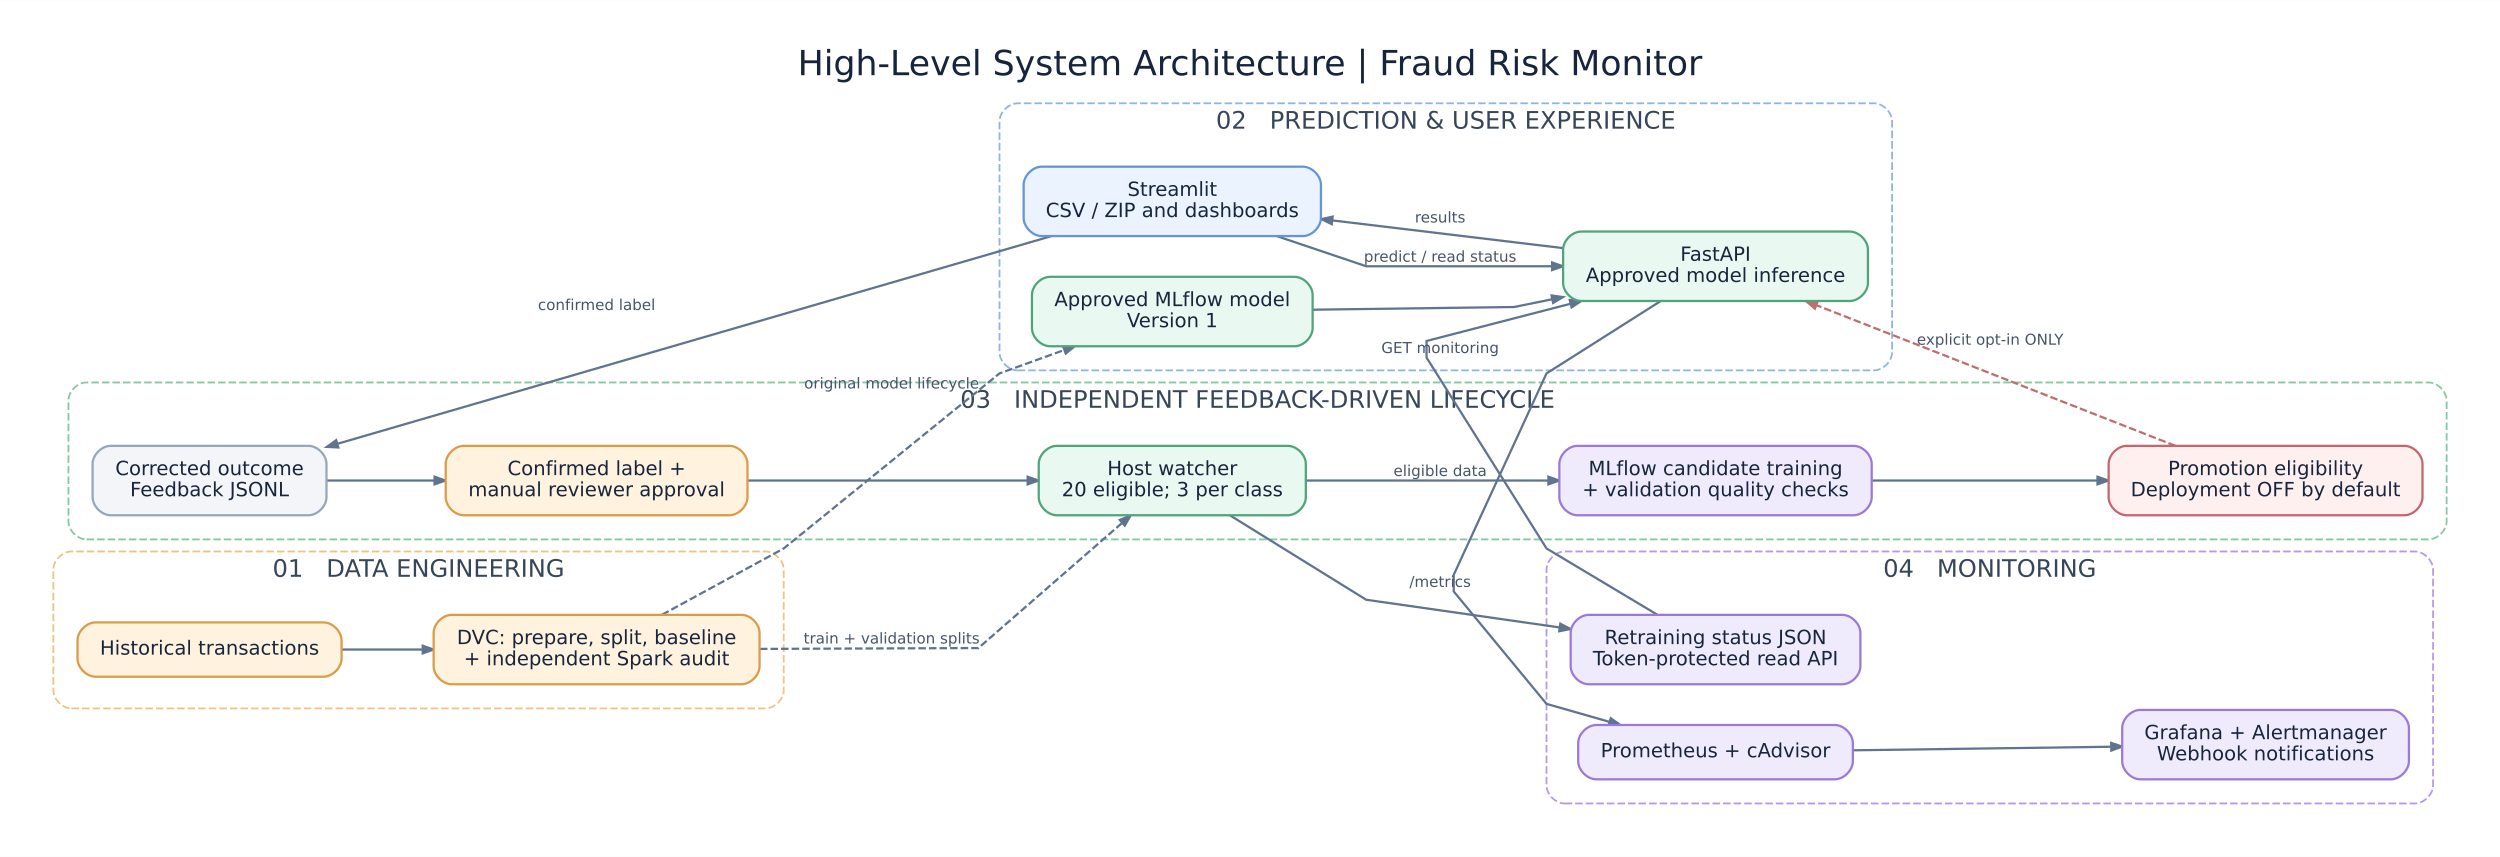
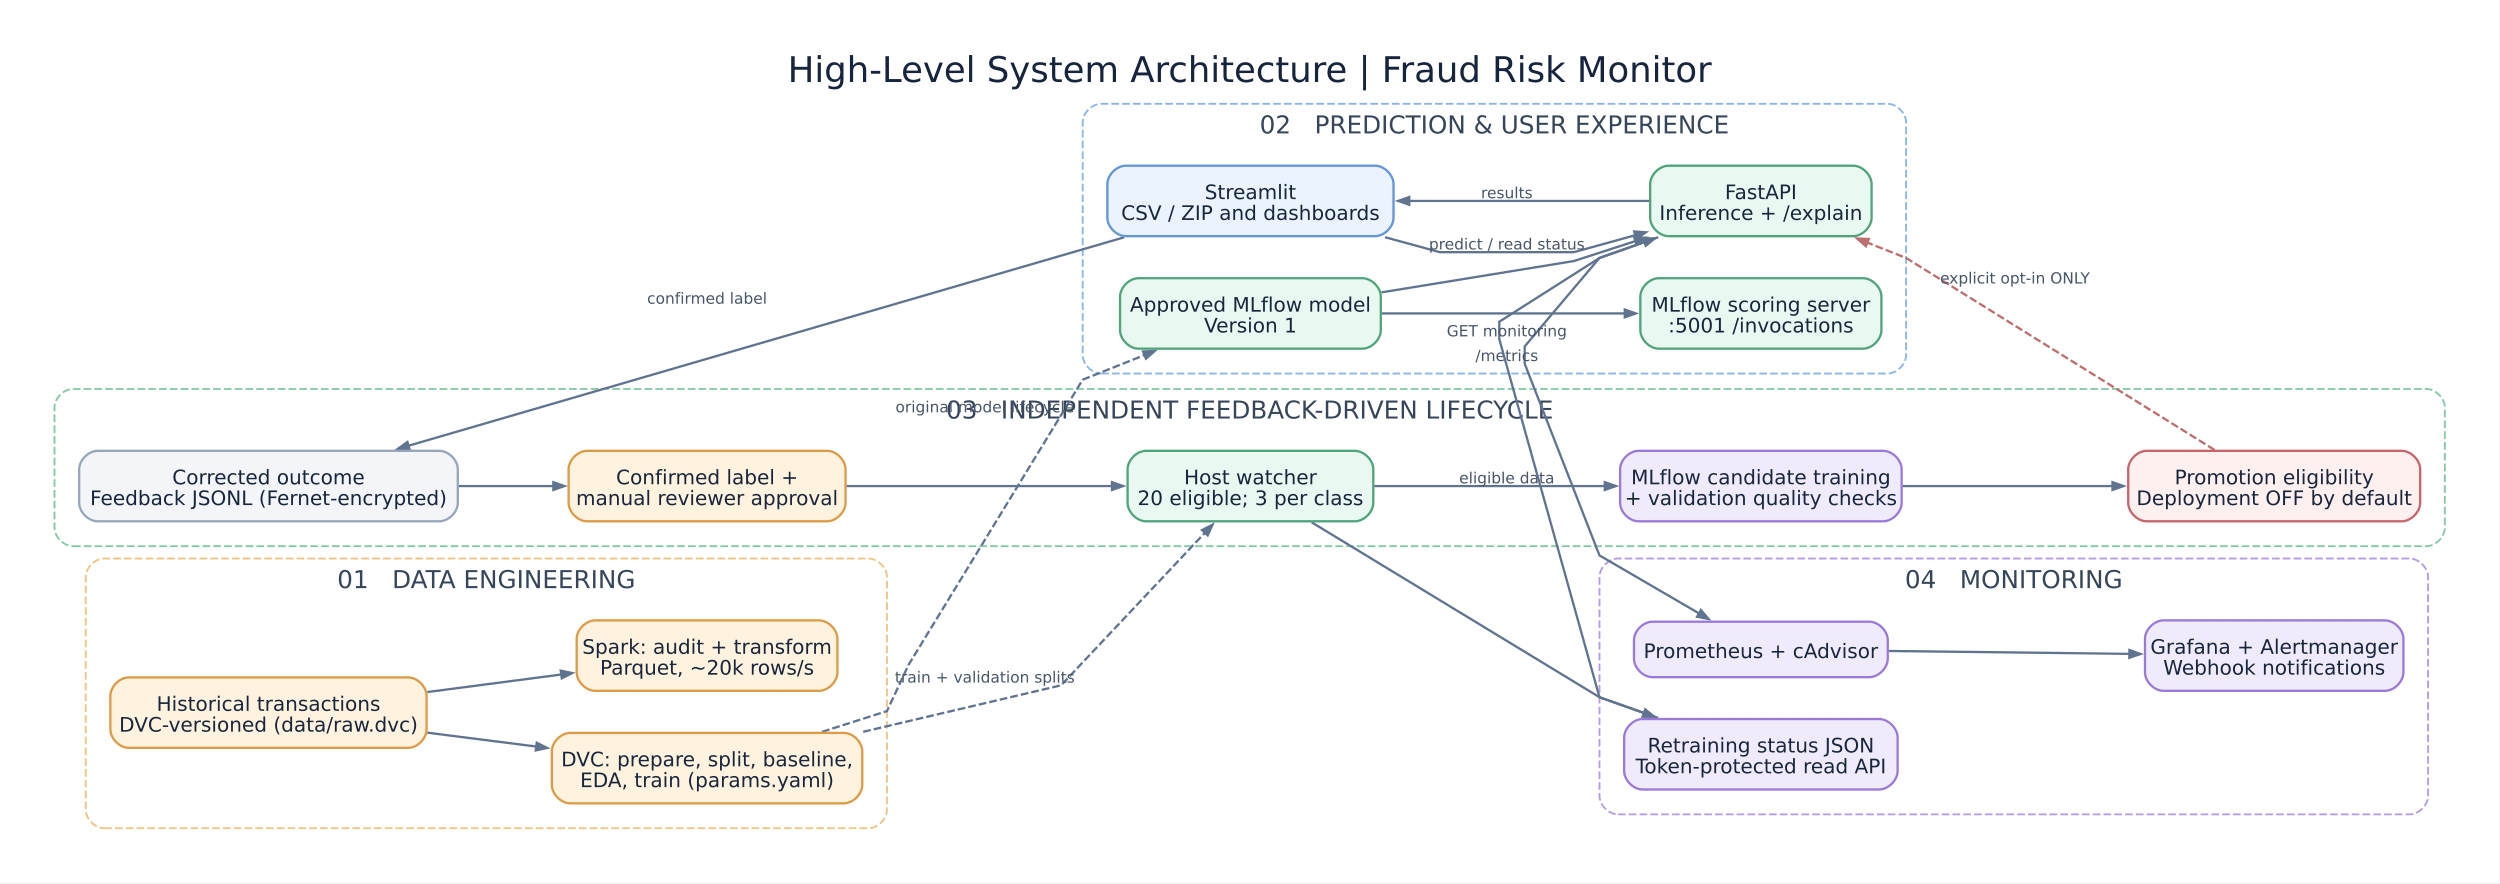
- <svg xmlns="http://www.w3.org/2000/svg" width="1657pt" height="568pt" viewBox="0.00 0.00 1656.72 567.72">
-   <g id="graph0" class="graph" transform="scale(1 1) rotate(0) translate(27.36 540.36)">
-     <polygon fill="white" stroke="transparent" points="-27.36,27.36 -27.36,-540.36 1629.36,-540.36 1629.36,27.36 -27.36,27.36" />
-     <text text-anchor="middle" x="801" y="-490.6" font-family="DejaVu Sans" font-size="23.00" fill="#17243d">High-Level System Architecture | Fraud Risk Monitor</text>
+ <svg xmlns="http://www.w3.org/2000/svg" width="1622pt" height="573pt" viewBox="0.00 0.00 1622.00 573.00">
+   <g id="graph0" class="graph" transform="scale(1 1) rotate(0) translate(27.36 545.36)">
+     <polygon fill="white" stroke="none" points="-27.36,27.36 -27.36,-545.36 1594.21,-545.36 1594.21,27.36 -27.36,27.36" />
+     <text xml:space="preserve" text-anchor="middle" x="783.43" y="-492.15" font-family="DejaVu Sans" font-size="23.00" fill="#17243d">High-Level System Architecture | Fraud Risk Monitor</text>
    <g id="clust1" class="cluster">
-       <path fill="white" stroke="#eec383" stroke-width="1.2" stroke-dasharray="5,2" d="M20,-71C20,-71 480,-71 480,-71 486,-71 492,-77 492,-83 492,-83 492,-163 492,-163 492,-169 486,-175 480,-175 480,-175 20,-175 20,-175 14,-175 8,-169 8,-163 8,-163 8,-83 8,-83 8,-77 14,-71 20,-71" />
-       <text text-anchor="middle" x="250" y="-158.2" font-family="DejaVu Sans" font-size="16.00" fill="#364559">01   DATA ENGINEERING</text>
+       <path fill="white" stroke="#eec383" stroke-width="1.2" stroke-dasharray="5,2" d="M40.25,-8C40.25,-8 536.09,-8 536.09,-8 542.09,-8 548.09,-14 548.09,-20 548.09,-20 548.09,-171 548.09,-171 548.09,-177 542.09,-183 536.09,-183 536.09,-183 40.25,-183 40.25,-183 34.25,-183 28.25,-177 28.25,-171 28.25,-171 28.25,-20 28.25,-20 28.25,-14 34.25,-8 40.25,-8" />
+       <text xml:space="preserve" text-anchor="middle" x="288.17" y="-163.8" font-family="DejaVu Sans" font-size="16.00" fill="#364559">01   DATA ENGINEERING</text>
    </g>
    <g id="clust2" class="cluster">
-       <path fill="white" stroke="#8cb6e7" stroke-width="1.2" stroke-dasharray="5,2" d="M647,-295C647,-295 1214.5,-295 1214.5,-295 1220.5,-295 1226.5,-301 1226.5,-307 1226.5,-307 1226.5,-460 1226.5,-460 1226.5,-466 1220.5,-472 1214.5,-472 1214.5,-472 647,-472 647,-472 641,-472 635,-466 635,-460 635,-460 635,-307 635,-307 635,-301 641,-295 647,-295" />
-       <text text-anchor="middle" x="930.75" y="-455.2" font-family="DejaVu Sans" font-size="16.00" fill="#364559">02   PREDICTION &amp; USER EXPERIENCE</text>
+       <path fill="white" stroke="#8cb6e7" stroke-width="1.2" stroke-dasharray="5,2" d="M687.09,-303C687.09,-303 1197.31,-303 1197.31,-303 1203.31,-303 1209.31,-309 1209.31,-315 1209.31,-315 1209.31,-466 1209.31,-466 1209.31,-472 1203.31,-478 1197.31,-478 1197.31,-478 687.09,-478 687.09,-478 681.09,-478 675.09,-472 675.09,-466 675.09,-466 675.09,-315 675.09,-315 675.09,-309 681.09,-303 687.09,-303" />
+       <text xml:space="preserve" text-anchor="middle" x="942.2" y="-458.8" font-family="DejaVu Sans" font-size="16.00" fill="#364559">02   PREDICTION &amp; USER EXPERIENCE</text>
    </g>
    <g id="clust3" class="cluster">
-       <path fill="white" stroke="#84c9a3" stroke-width="1.2" stroke-dasharray="5,2" d="M30,-183C30,-183 1582,-183 1582,-183 1588,-183 1594,-189 1594,-195 1594,-195 1594,-275 1594,-275 1594,-281 1588,-287 1582,-287 1582,-287 30,-287 30,-287 24,-287 18,-281 18,-275 18,-275 18,-195 18,-195 18,-189 24,-183 30,-183" />
-       <text text-anchor="middle" x="806" y="-270.2" font-family="DejaVu Sans" font-size="16.00" fill="#364559">03   INDEPENDENT FEEDBACK-DRIVEN LIFECYCLE</text>
+       <path fill="white" stroke="#84c9a3" stroke-width="1.2" stroke-dasharray="5,2" d="M20,-191C20,-191 1546.85,-191 1546.85,-191 1552.85,-191 1558.85,-197 1558.85,-203 1558.85,-203 1558.85,-281 1558.85,-281 1558.85,-287 1552.85,-293 1546.85,-293 1546.85,-293 20,-293 20,-293 14,-293 8,-287 8,-281 8,-281 8,-203 8,-203 8,-197 14,-191 20,-191" />
+       <text xml:space="preserve" text-anchor="middle" x="783.43" y="-273.8" font-family="DejaVu Sans" font-size="16.00" fill="#364559">03   INDEPENDENT FEEDBACK-DRIVEN LIFECYCLE</text>
    </g>
    <g id="clust4" class="cluster">
-       <path fill="white" stroke="#b69be4" stroke-width="1.2" stroke-dasharray="5,2" d="M1009.5,-8C1009.5,-8 1573,-8 1573,-8 1579,-8 1585,-14 1585,-20 1585,-20 1585,-163 1585,-163 1585,-169 1579,-175 1573,-175 1573,-175 1009.5,-175 1009.5,-175 1003.5,-175 997.5,-169 997.5,-163 997.5,-163 997.5,-20 997.5,-20 997.5,-14 1003.5,-8 1009.5,-8" />
-       <text text-anchor="middle" x="1291.25" y="-158.2" font-family="DejaVu Sans" font-size="16.00" fill="#364559">04   MONITORING</text>
+       <path fill="white" stroke="#b69be4" stroke-width="1.2" stroke-dasharray="5,2" d="M1022.39,-17C1022.39,-17 1535.98,-17 1535.98,-17 1541.98,-17 1547.98,-23 1547.98,-29 1547.98,-29 1547.98,-171 1547.98,-171 1547.98,-177 1541.98,-183 1535.98,-183 1535.98,-183 1022.39,-183 1022.39,-183 1016.39,-183 1010.39,-177 1010.39,-171 1010.39,-171 1010.39,-29 1010.39,-29 1010.39,-23 1016.39,-17 1022.39,-17" />
+       <text xml:space="preserve" text-anchor="middle" x="1279.18" y="-163.8" font-family="DejaVu Sans" font-size="16.00" fill="#364559">04   MONITORING</text>
    </g>
    <g id="edge1" class="edge">
-       <path fill="none" stroke="#60738f" stroke-width="1.5" d="M199.02,-110C216.17,-110 234.42,-110 252.33,-110" />
-       <polygon fill="#60738f" stroke="#60738f" stroke-width="1.5" points="252.79,-112.52 259.99,-110 252.79,-107.48 252.79,-112.52" />
+       <path fill="none" stroke="#60738f" stroke-width="1.5" d="M249.84,-70C272.87,-67.07 297.4,-63.94 320.73,-60.97" />
+       <polygon fill="#60738f" stroke="#60738f" stroke-width="1.5" points="320.87,-63.49 327.69,-60.08 320.23,-58.49 320.87,-63.49" />
    </g>
    <g id="edge2" class="edge">
-       <path fill="none" stroke="#60738f" stroke-width="1.5" stroke-dasharray="5,2" d="M411.33,-133.06C446.91,-152.44 492,-177 492,-177 492,-177 635,-293 635,-293 635,-293 654.81,-300.16 677.87,-308.49" />
-       <polygon fill="#60738f" stroke="#60738f" stroke-width="1.5" points="677.15,-310.91 684.78,-310.98 678.87,-306.17 677.15,-310.91" />
-       <text text-anchor="middle" x="563.5" y="-283" font-family="DejaVu Sans" font-size="10.00" fill="#475569">original model lifecycle</text>
+       <path fill="none" stroke="#60738f" stroke-width="1.5" d="M249.84,-96.36C278.24,-100.08 308.95,-104.1 336.84,-107.75" />
+       <polygon fill="#60738f" stroke="#60738f" stroke-width="1.5" points="336.46,-110.24 343.93,-108.68 337.12,-105.25 336.46,-110.24" />
+     </g>
+     <g id="edge4" class="edge">
+       <path fill="none" stroke="#60738f" stroke-width="1.5" stroke-dasharray="5,2" d="M505.99,-70.54C528.81,-77.83 548.09,-84 548.09,-84 548.09,-84 562.09,-114 562.09,-114 562.09,-114 675.09,-299 675.09,-299 675.09,-299 693.56,-306.36 715.21,-315" />
+       <polygon fill="#60738f" stroke="#60738f" stroke-width="1.5" points="714.23,-317.32 721.85,-317.65 716.1,-312.64 714.23,-317.32" />
+       <text xml:space="preserve" text-anchor="middle" x="611.59" y="-277.83" font-family="DejaVu Sans" font-size="10.00" fill="#475569">original model lifecycle</text>
+     </g>
+     <g id="edge5" class="edge">
+       <path fill="none" stroke="#60738f" stroke-width="1.5" stroke-dasharray="5,2" d="M532.7,-70.58C594.15,-85.02 661.09,-100.75 661.09,-100.75 661.09,-100.75 718.4,-161.54 754.4,-199.74" />
+       <polygon fill="#60738f" stroke="#60738f" stroke-width="1.5" points="752.53,-201.43 759.3,-204.94 756.2,-197.97 752.53,-201.43" />
+       <text xml:space="preserve" text-anchor="middle" x="611.59" y="-102.5" font-family="DejaVu Sans" font-size="10.00" fill="#475569">train + validation splits</text>
+     </g>
+     <g id="edge7" class="edge">
+       <path fill="none" stroke="#60738f" stroke-width="1.5" d="M871.19,-391.46C891.2,-386 906.76,-381.75 906.76,-381.75 906.76,-381.75 993.76,-381.75 993.76,-381.75 993.76,-381.75 1011.71,-386.71 1033.75,-392.8" />
+       <polygon fill="#60738f" stroke="#60738f" stroke-width="1.5" points="1032.91,-395.18 1040.52,-394.67 1034.25,-390.32 1032.91,-395.18" />
+       <text xml:space="preserve" text-anchor="middle" x="950.26" y="-383.5" font-family="DejaVu Sans" font-size="10.00" fill="#475569">predict / read status</text>
+     </g>
+     <g id="edge9" class="edge">
+       <path fill="none" stroke="#60738f" stroke-width="1.5" d="M701.98,-391.42C582.88,-356.73 361.15,-292.14 237.33,-256.07" />
+       <polygon fill="#60738f" stroke="#60738f" stroke-width="1.5" points="238.39,-253.75 230.77,-254.16 236.98,-258.59 238.39,-253.75" />
+       <text xml:space="preserve" text-anchor="middle" x="431.38" y="-348.28" font-family="DejaVu Sans" font-size="10.00" fill="#475569">confirmed label</text>
+     </g>
+     <g id="edge8" class="edge">
+       <path fill="none" stroke="#60738f" stroke-width="1.5" d="M1042.55,-415C997,-415 937.28,-415 886.8,-415" />
+       <polygon fill="#60738f" stroke="#60738f" stroke-width="1.5" points="886.96,-412.48 879.76,-415 886.96,-417.52 886.96,-412.48" />
+       <text xml:space="preserve" text-anchor="middle" x="950.26" y="-416.75" font-family="DejaVu Sans" font-size="10.00" fill="#475569">results</text>
+     </g>
+     <g id="edge17" class="edge">
+       <path fill="none" stroke="#60738f" stroke-width="1.5" d="M1048.48,-391.46C1027.83,-384.17 1010.39,-378 1010.39,-378 1010.39,-378 961.86,-320.62 961.86,-320.62 961.86,-320.62 961.86,-309.38 961.86,-309.38 961.86,-309.38 1010.39,-185 1010.39,-185 1010.39,-185 1045.42,-164.59 1074.96,-147.38" />
+       <polygon fill="#60738f" stroke="#60738f" stroke-width="1.5" points="1076.2,-149.58 1081.15,-143.78 1073.66,-145.22 1076.2,-149.58" />
+       <text xml:space="preserve" text-anchor="middle" x="950.26" y="-311.12" font-family="DejaVu Sans" font-size="10.00" fill="#475569">/metrics</text>
+     </g>
+     <g id="edge6" class="edge">
+       <path fill="none" stroke="#60738f" stroke-width="1.5" d="M868.96,-355.68C926.99,-365.13 993.76,-376 993.76,-376 993.76,-376 1011.71,-381.82 1033.75,-388.96" />
+       <polygon fill="#60738f" stroke="#60738f" stroke-width="1.5" points="1032.92,-391.34 1040.55,-391.16 1034.47,-386.55 1032.92,-391.34" />
    </g>
    <g id="edge3" class="edge">
-       <path fill="none" stroke="#60738f" stroke-width="1.5" stroke-dasharray="5,2" d="M476.24,-110.43C544.82,-110.7 621,-111 621,-111 621,-111 678.11,-160.72 715.89,-193.61" />
-       <polygon fill="#60738f" stroke="#60738f" stroke-width="1.5" points="714.69,-195.9 721.77,-198.73 718,-192.1 714.69,-195.9" />
-       <text text-anchor="middle" x="563.5" y="-114" font-family="DejaVu Sans" font-size="10.00" fill="#475569">train + validation splits</text>
+       <path fill="none" stroke="#60738f" stroke-width="1.5" d="M868.84,-342C917.24,-342 978.02,-342 1026.96,-342" />
+       <polygon fill="#60738f" stroke="#60738f" stroke-width="1.5" points="1026.79,-344.52 1033.99,-342 1026.79,-339.48 1026.79,-344.52" />
    </g>
-     <g id="edge5" class="edge">
-       <path fill="none" stroke="#60738f" stroke-width="1.5" d="M818.73,-383.99C849.04,-373.77 878,-364 878,-364 878,-364 940.98,-364 1001.09,-364" />
-       <polygon fill="#60738f" stroke="#60738f" stroke-width="1.5" points="1001.21,-366.52 1008.4,-364 1001.2,-361.48 1001.21,-366.52" />
-       <text text-anchor="middle" x="927" y="-367" font-family="DejaVu Sans" font-size="10.00" fill="#475569">predict / read status</text>
+     <g id="edge10" class="edge">
+       <path fill="none" stroke="#60738f" stroke-width="1.5" d="M270.12,-230C290.72,-230 311.87,-230 331.77,-230" />
+       <polygon fill="#60738f" stroke="#60738f" stroke-width="1.5" points="331.66,-232.52 338.86,-230 331.66,-227.48 331.66,-232.52" />
    </g>
-     <g id="edge7" class="edge">
-       <path fill="none" stroke="#60738f" stroke-width="1.5" d="M669.27,-383.95C548.62,-348.86 319.87,-282.32 196.46,-246.42" />
-       <polygon fill="#60738f" stroke="#60738f" stroke-width="1.5" points="196.83,-243.91 189.22,-244.32 195.43,-248.75 196.83,-243.91" />
-       <text text-anchor="middle" x="368" y="-335" font-family="DejaVu Sans" font-size="10.00" fill="#475569">confirmed label</text>
+     <g id="edge11" class="edge">
+       <path fill="none" stroke="#60738f" stroke-width="1.5" d="M521.74,-230C574.65,-230 641.44,-230 694.23,-230" />
+       <polygon fill="#60738f" stroke="#60738f" stroke-width="1.5" points="694.12,-232.52 701.32,-230 694.12,-227.48 694.12,-232.52" />
    </g>
-     <g id="edge6" class="edge">
-       <path fill="none" stroke="#60738f" stroke-width="1.5" d="M1008.3,-376.04C960.73,-381.75 903.87,-388.58 855.68,-394.37" />
-       <polygon fill="#60738f" stroke="#60738f" stroke-width="1.5" points="855.17,-391.89 848.33,-395.25 855.77,-396.89 855.17,-391.89" />
-       <text text-anchor="middle" x="927" y="-393" font-family="DejaVu Sans" font-size="10.00" fill="#475569">results</text>
+     <g id="edge12" class="edge">
+       <path fill="none" stroke="#60738f" stroke-width="1.5" d="M864.19,-230C909.23,-230 966.04,-230 1014.12,-230" />
+       <polygon fill="#60738f" stroke="#60738f" stroke-width="1.5" points="1013.83,-232.52 1021.03,-230 1013.83,-227.48 1013.83,-232.52" />
+       <text xml:space="preserve" text-anchor="middle" x="950.26" y="-231.75" font-family="DejaVu Sans" font-size="10.00" fill="#475569">eligible data</text>
    </g>
    <g id="edge15" class="edge">
-       <path fill="none" stroke="#60738f" stroke-width="1.5" d="M1073.14,-340.95C1040.43,-320.22 997.5,-293 997.5,-293 997.5,-293 936,-159.5 936,-159.5 936,-159.5 936,-148.5 936,-148.5 936,-148.5 997.5,-74 997.5,-74 997.5,-74 1016.71,-68.51 1039.22,-62.08" />
-       <polygon fill="#60738f" stroke="#60738f" stroke-width="1.5" points="1040.07,-64.46 1046.3,-60.06 1038.68,-59.61 1040.07,-64.46" />
-       <text text-anchor="middle" x="927" y="-151.5" font-family="DejaVu Sans" font-size="10.00" fill="#475569">/metrics</text>
-     </g>
-     <g id="edge4" class="edge">
-       <path fill="none" stroke="#60738f" stroke-width="1.5" d="M842.54,-335.22C904.9,-336.05 976,-337 976,-337 976,-337 986.35,-339.11 1001.26,-342.15" />
-       <polygon fill="#60738f" stroke="#60738f" stroke-width="1.5" points="1000.85,-344.64 1008.41,-343.6 1001.86,-339.7 1000.85,-344.64" />
-     </g>
-     <g id="edge8" class="edge">
-       <path fill="none" stroke="#60738f" stroke-width="1.5" d="M189.2,-222C211.62,-222 236.53,-222 260.45,-222" />
-       <polygon fill="#60738f" stroke="#60738f" stroke-width="1.5" points="260.63,-224.52 267.83,-222 260.63,-219.48 260.63,-224.52" />
-     </g>
-     <g id="edge9" class="edge">
-       <path fill="none" stroke="#60738f" stroke-width="1.5" d="M468.21,-222C525.38,-222 596.87,-222 653.34,-222" />
-       <polygon fill="#60738f" stroke="#60738f" stroke-width="1.5" points="653.65,-224.52 660.85,-222 653.65,-219.48 653.65,-224.52" />
-     </g>
-     <g id="edge10" class="edge">
-       <path fill="none" stroke="#60738f" stroke-width="1.5" d="M838.08,-222C886.51,-222 947.16,-222 998.74,-222" />
-       <polygon fill="#60738f" stroke="#60738f" stroke-width="1.5" points="998.75,-224.52 1005.95,-222 998.75,-219.48 998.75,-224.52" />
-       <text text-anchor="middle" x="927" y="-225" font-family="DejaVu Sans" font-size="10.00" fill="#475569">eligible data</text>
+       <path fill="none" stroke="#60738f" stroke-width="1.5" d="M823.68,-206.45C888.15,-167.28 1010.39,-93 1010.39,-93 1010.39,-93 1022.92,-88.53 1039.27,-82.7" />
+       <polygon fill="#60738f" stroke="#60738f" stroke-width="1.5" points="1040.05,-85.09 1045.98,-80.3 1038.35,-80.35 1040.05,-85.09" />
    </g>
    <g id="edge13" class="edge">
-       <path fill="none" stroke="#60738f" stroke-width="1.5" d="M787.72,-198.94C825.35,-175.62 878,-143 878,-143 878,-143 944.41,-133.49 1005.94,-124.68" />
-       <polygon fill="#60738f" stroke="#60738f" stroke-width="1.5" points="1006.65,-127.13 1013.42,-123.61 1005.93,-122.14 1006.65,-127.13" />
-     </g>
-     <g id="edge11" class="edge">
-       <path fill="none" stroke="#60738f" stroke-width="1.5" d="M1213.41,-222C1260,-222 1315.14,-222 1362.59,-222" />
-       <polygon fill="#60738f" stroke="#60738f" stroke-width="1.5" points="1362.63,-224.52 1369.83,-222 1362.63,-219.48 1362.63,-224.52" />
-     </g>
-     <g id="edge12" class="edge">
-       <path fill="none" stroke="#bd6e6e" stroke-width="1.5" stroke-dasharray="5,2" d="M1414.28,-245C1349.14,-270.52 1244.31,-311.59 1176.41,-338.18" />
-       <polygon fill="#bd6e6e" stroke="#bd6e6e" stroke-width="1.5" points="1175.33,-335.9 1169.55,-340.87 1177.17,-340.59 1175.33,-335.9" />
-       <text text-anchor="middle" x="1291.5" y="-312" font-family="DejaVu Sans" font-size="10.00" fill="#475569">explicit opt-in ONLY</text>
+       <path fill="none" stroke="#60738f" stroke-width="1.5" d="M1206.99,-230C1249.25,-230 1299.73,-230 1343.47,-230" />
+       <polygon fill="#60738f" stroke="#60738f" stroke-width="1.5" points="1343.22,-232.52 1350.42,-230 1343.22,-227.48 1343.22,-232.52" />
    </g>
    <g id="edge14" class="edge">
-       <path fill="none" stroke="#60738f" stroke-width="1.5" d="M1070.96,-133.06C1038.56,-152.44 997.5,-177 997.5,-177 997.5,-177 918,-303.5 918,-303.5 918,-303.5 918,-314.5 918,-314.5 918,-314.5 965.66,-326.82 1013.43,-339.17" />
-       <polygon fill="#60738f" stroke="#60738f" stroke-width="1.5" points="1012.88,-341.63 1020.48,-340.99 1014.14,-336.75 1012.88,-341.63" />
-       <text text-anchor="middle" x="927" y="-306.5" font-family="DejaVu Sans" font-size="10.00" fill="#475569">GET monitoring</text>
+       <path fill="none" stroke="#bd6e6e" stroke-width="1.5" stroke-dasharray="5,2" d="M1409.45,-253.45C1342.39,-295.18 1209.31,-378 1209.31,-378 1209.31,-378 1198.45,-382.31 1184.15,-387.98" />
+       <polygon fill="#bd6e6e" stroke="#bd6e6e" stroke-width="1.5" points="1183.26,-385.63 1177.5,-390.62 1185.12,-390.31 1183.26,-385.63" />
+       <text xml:space="preserve" text-anchor="middle" x="1279.93" y="-361.41" font-family="DejaVu Sans" font-size="10.00" fill="#475569">explicit opt-in ONLY</text>
    </g>
    <g id="edge16" class="edge">
-       <path fill="none" stroke="#60738f" stroke-width="1.5" d="M1200.57,-43.24C1252.44,-43.96 1317.78,-44.86 1371.47,-45.6" />
-       <polygon fill="#60738f" stroke="#60738f" stroke-width="1.5" points="1371.73,-48.12 1378.96,-45.7 1371.8,-43.08 1371.73,-48.12" />
+       <path fill="none" stroke="#60738f" stroke-width="1.5" d="M1048.48,-79.54C1027.83,-86.83 1010.39,-93 1010.39,-93 1010.39,-93 945.36,-325.38 945.36,-325.38 945.36,-325.38 945.36,-336.62 945.36,-336.62 945.36,-336.62 1010.39,-378 1010.39,-378 1010.39,-378 1023.27,-382.55 1040,-388.47" />
+       <polygon fill="#60738f" stroke="#60738f" stroke-width="1.5" points="1038.72,-390.68 1046.34,-390.71 1040.39,-385.93 1038.72,-390.68" />
+       <text xml:space="preserve" text-anchor="middle" x="950.26" y="-327.12" font-family="DejaVu Sans" font-size="10.00" fill="#475569">GET monitoring</text>
+     </g>
+     <g id="edge18" class="edge">
+       <path fill="none" stroke="#60738f" stroke-width="1.5" d="M1197.93,-123.01C1245.32,-122.44 1305.15,-121.72 1354.3,-121.12" />
+       <polygon fill="#60738f" stroke="#60738f" stroke-width="1.5" points="1354.22,-123.64 1361.39,-121.04 1354.16,-118.6 1354.22,-123.64" />
    </g>
    <g id="node1" class="node">
-       <path fill="#fff2de" stroke="#dc9b46" stroke-width="1.5" d="M187,-128C187,-128 36,-128 36,-128 30,-128 24,-122 24,-116 24,-116 24,-104 24,-104 24,-98 30,-92 36,-92 36,-92 187,-92 187,-92 193,-92 199,-98 199,-104 199,-104 199,-116 199,-116 199,-122 193,-128 187,-128" />
-       <text text-anchor="middle" x="111.5" y="-106.6" font-family="DejaVu Sans" font-size="13.00" fill="#18263d">Historical transactions</text>
+       <path fill="#fff2de" stroke="#dc9b46" stroke-width="1.5" d="M237.42,-105.86C237.42,-105.86 56.25,-105.86 56.25,-105.86 50.25,-105.86 44.25,-99.86 44.25,-93.86 44.25,-93.86 44.25,-72.14 44.25,-72.14 44.25,-66.14 50.25,-60.14 56.25,-60.14 56.25,-60.14 237.42,-60.14 237.42,-60.14 243.42,-60.14 249.42,-66.14 249.42,-72.14 249.42,-72.14 249.42,-93.86 249.42,-93.86 249.42,-99.86 243.42,-105.86 237.42,-105.86" />
+       <text xml:space="preserve" text-anchor="middle" x="146.84" y="-84.15" font-family="DejaVu Sans" font-size="13.00" fill="#18263d">Historical transactions</text>
+       <text xml:space="preserve" text-anchor="middle" x="146.84" y="-70.65" font-family="DejaVu Sans" font-size="13.00" fill="#18263d">DVC-versioned (data/raw.dvc)</text>
    </g>
    <g id="node2" class="node">
-       <path fill="#fff2de" stroke="#dc9b46" stroke-width="1.5" d="M464,-133C464,-133 272,-133 272,-133 266,-133 260,-127 260,-121 260,-121 260,-99 260,-99 260,-93 266,-87 272,-87 272,-87 464,-87 464,-87 470,-87 476,-93 476,-99 476,-99 476,-121 476,-121 476,-127 470,-133 464,-133" />
-       <text text-anchor="middle" x="368" y="-113.6" font-family="DejaVu Sans" font-size="13.00" fill="#18263d">DVC: prepare, split, baseline</text>
-       <text text-anchor="middle" x="368" y="-99.6" font-family="DejaVu Sans" font-size="13.00" fill="#18263d">+ independent Spark audit</text>
+       <path fill="#fff2de" stroke="#dc9b46" stroke-width="1.5" d="M520.09,-69.86C520.09,-69.86 342.67,-69.86 342.67,-69.86 336.67,-69.86 330.67,-63.86 330.67,-57.86 330.67,-57.86 330.67,-36.14 330.67,-36.14 330.67,-30.14 336.67,-24.14 342.67,-24.14 342.67,-24.14 520.09,-24.14 520.09,-24.14 526.09,-24.14 532.09,-30.14 532.09,-36.14 532.09,-36.14 532.09,-57.86 532.09,-57.86 532.09,-63.86 526.09,-69.86 520.09,-69.86" />
+       <text xml:space="preserve" text-anchor="middle" x="431.38" y="-48.15" font-family="DejaVu Sans" font-size="13.00" fill="#18263d">DVC: prepare, split, baseline,</text>
+       <text xml:space="preserve" text-anchor="middle" x="431.38" y="-34.65" font-family="DejaVu Sans" font-size="13.00" fill="#18263d">EDA, train (params.yaml)</text>
    </g>
    <g id="node3" class="node">
-       <path fill="#eaf3ff" stroke="#6495d6" stroke-width="1.5" d="M836,-430C836,-430 663,-430 663,-430 657,-430 651,-424 651,-418 651,-418 651,-396 651,-396 651,-390 657,-384 663,-384 663,-384 836,-384 836,-384 842,-384 848,-390 848,-396 848,-396 848,-418 848,-418 848,-424 842,-430 836,-430" />
-       <text text-anchor="middle" x="749.5" y="-410.6" font-family="DejaVu Sans" font-size="13.00" fill="#18263d">Streamlit</text>
-       <text text-anchor="middle" x="749.5" y="-396.6" font-family="DejaVu Sans" font-size="13.00" fill="#18263d">CSV / ZIP and dashboards</text>
+       <path fill="#fff2de" stroke="#dc9b46" stroke-width="1.5" d="M503.97,-142.86C503.97,-142.86 358.8,-142.86 358.8,-142.86 352.8,-142.86 346.8,-136.86 346.8,-130.86 346.8,-130.86 346.8,-109.14 346.8,-109.14 346.8,-103.14 352.8,-97.14 358.8,-97.14 358.8,-97.14 503.97,-97.14 503.97,-97.14 509.97,-97.14 515.97,-103.14 515.97,-109.14 515.97,-109.14 515.97,-130.86 515.97,-130.86 515.97,-136.86 509.97,-142.86 503.97,-142.86" />
+       <text xml:space="preserve" text-anchor="middle" x="431.38" y="-121.15" font-family="DejaVu Sans" font-size="13.00" fill="#18263d">Spark: audit + transform</text>
+       <text xml:space="preserve" text-anchor="middle" x="431.38" y="-107.65" font-family="DejaVu Sans" font-size="13.00" fill="#18263d">Parquet, ~20k rows/s</text>
    </g>
    <g id="node4" class="node">
-       <path fill="#e9f8f0" stroke="#50a47b" stroke-width="1.5" d="M1198.5,-387C1198.5,-387 1020.5,-387 1020.5,-387 1014.5,-387 1008.5,-381 1008.5,-375 1008.5,-375 1008.5,-353 1008.5,-353 1008.5,-347 1014.5,-341 1020.5,-341 1020.5,-341 1198.5,-341 1198.5,-341 1204.5,-341 1210.5,-347 1210.5,-353 1210.5,-353 1210.5,-375 1210.5,-375 1210.5,-381 1204.5,-387 1198.5,-387" />
-       <text text-anchor="middle" x="1109.5" y="-367.6" font-family="DejaVu Sans" font-size="13.00" fill="#18263d">FastAPI</text>
-       <text text-anchor="middle" x="1109.5" y="-353.6" font-family="DejaVu Sans" font-size="13.00" fill="#18263d">Approved model inference</text>
+       <path fill="#eaf3ff" stroke="#6495d6" stroke-width="1.5" d="M864.76,-437.86C864.76,-437.86 703.09,-437.86 703.09,-437.86 697.09,-437.86 691.09,-431.86 691.09,-425.86 691.09,-425.86 691.09,-404.14 691.09,-404.14 691.09,-398.14 697.09,-392.14 703.09,-392.14 703.09,-392.14 864.76,-392.14 864.76,-392.14 870.76,-392.14 876.76,-398.14 876.76,-404.14 876.76,-404.14 876.76,-425.86 876.76,-425.86 876.76,-431.86 870.76,-437.86 864.76,-437.86" />
+       <text xml:space="preserve" text-anchor="middle" x="783.93" y="-416.15" font-family="DejaVu Sans" font-size="13.00" fill="#18263d">Streamlit</text>
+       <text xml:space="preserve" text-anchor="middle" x="783.93" y="-402.65" font-family="DejaVu Sans" font-size="13.00" fill="#18263d">CSV / ZIP and dashboards</text>
    </g>
    <g id="node5" class="node">
-       <path fill="#e9f8f0" stroke="#50a47b" stroke-width="1.5" d="M830.5,-357C830.5,-357 668.5,-357 668.5,-357 662.5,-357 656.5,-351 656.5,-345 656.5,-345 656.5,-323 656.5,-323 656.5,-317 662.5,-311 668.5,-311 668.5,-311 830.5,-311 830.5,-311 836.5,-311 842.5,-317 842.5,-323 842.5,-323 842.5,-345 842.5,-345 842.5,-351 836.5,-357 830.5,-357" />
-       <text text-anchor="middle" x="749.5" y="-337.6" font-family="DejaVu Sans" font-size="13.00" fill="#18263d">Approved MLflow model</text>
-       <text text-anchor="middle" x="749.5" y="-323.6" font-family="DejaVu Sans" font-size="13.00" fill="#18263d">Version 1</text>
+       <path fill="#e9f8f0" stroke="#50a47b" stroke-width="1.5" d="M1174.93,-437.86C1174.93,-437.86 1055.26,-437.86 1055.26,-437.86 1049.26,-437.86 1043.26,-431.86 1043.26,-425.86 1043.26,-425.86 1043.26,-404.14 1043.26,-404.14 1043.26,-398.14 1049.26,-392.14 1055.26,-392.14 1055.26,-392.14 1174.93,-392.14 1174.93,-392.14 1180.93,-392.14 1186.93,-398.14 1186.93,-404.14 1186.93,-404.14 1186.93,-425.86 1186.93,-425.86 1186.93,-431.86 1180.93,-437.86 1174.93,-437.86" />
+       <text xml:space="preserve" text-anchor="middle" x="1115.1" y="-416.15" font-family="DejaVu Sans" font-size="13.00" fill="#18263d">FastAPI</text>
+       <text xml:space="preserve" text-anchor="middle" x="1115.1" y="-402.65" font-family="DejaVu Sans" font-size="13.00" fill="#18263d">Inference + /explain</text>
    </g>
    <g id="node6" class="node">
-       <path fill="#f3f5f9" stroke="#98a6bb" stroke-width="1.5" d="M177,-245C177,-245 46,-245 46,-245 40,-245 34,-239 34,-233 34,-233 34,-211 34,-211 34,-205 40,-199 46,-199 46,-199 177,-199 177,-199 183,-199 189,-205 189,-211 189,-211 189,-233 189,-233 189,-239 183,-245 177,-245" />
-       <text text-anchor="middle" x="111.5" y="-225.6" font-family="DejaVu Sans" font-size="13.00" fill="#18263d">Corrected outcome</text>
-       <text text-anchor="middle" x="111.5" y="-211.6" font-family="DejaVu Sans" font-size="13.00" fill="#18263d">Feedback JSONL</text>
+       <path fill="#e9f8f0" stroke="#50a47b" stroke-width="1.5" d="M856.51,-364.86C856.51,-364.86 711.34,-364.86 711.34,-364.86 705.34,-364.86 699.34,-358.86 699.34,-352.86 699.34,-352.86 699.34,-331.14 699.34,-331.14 699.34,-325.14 705.34,-319.14 711.34,-319.14 711.34,-319.14 856.51,-319.14 856.51,-319.14 862.51,-319.14 868.51,-325.14 868.51,-331.14 868.51,-331.14 868.51,-352.86 868.51,-352.86 868.51,-358.86 862.51,-364.86 856.51,-364.86" />
+       <text xml:space="preserve" text-anchor="middle" x="783.93" y="-343.15" font-family="DejaVu Sans" font-size="13.00" fill="#18263d">Approved MLflow model</text>
+       <text xml:space="preserve" text-anchor="middle" x="783.93" y="-329.65" font-family="DejaVu Sans" font-size="13.00" fill="#18263d">Version 1</text>
    </g>
    <g id="node7" class="node">
-       <path fill="#fff2de" stroke="#dc9b46" stroke-width="1.5" d="M456,-245C456,-245 280,-245 280,-245 274,-245 268,-239 268,-233 268,-233 268,-211 268,-211 268,-205 274,-199 280,-199 280,-199 456,-199 456,-199 462,-199 468,-205 468,-211 468,-211 468,-233 468,-233 468,-239 462,-245 456,-245" />
-       <text text-anchor="middle" x="368" y="-225.6" font-family="DejaVu Sans" font-size="13.00" fill="#18263d">Confirmed label +</text>
-       <text text-anchor="middle" x="368" y="-211.6" font-family="DejaVu Sans" font-size="13.00" fill="#18263d">manual reviewer approval</text>
+       <path fill="#e9f8f0" stroke="#50a47b" stroke-width="1.5" d="M1181.31,-364.86C1181.31,-364.86 1048.89,-364.86 1048.89,-364.86 1042.89,-364.86 1036.89,-358.86 1036.89,-352.86 1036.89,-352.86 1036.89,-331.14 1036.89,-331.14 1036.89,-325.14 1042.89,-319.14 1048.89,-319.14 1048.89,-319.14 1181.31,-319.14 1181.31,-319.14 1187.31,-319.14 1193.31,-325.14 1193.31,-331.14 1193.31,-331.14 1193.31,-352.86 1193.31,-352.86 1193.31,-358.86 1187.31,-364.86 1181.31,-364.86" />
+       <text xml:space="preserve" text-anchor="middle" x="1115.1" y="-343.15" font-family="DejaVu Sans" font-size="13.00" fill="#18263d">MLflow scoring server</text>
+       <text xml:space="preserve" text-anchor="middle" x="1115.1" y="-329.65" font-family="DejaVu Sans" font-size="13.00" fill="#18263d">:5001 /invocations</text>
    </g>
    <g id="node8" class="node">
-       <path fill="#e9f8f0" stroke="#50a47b" stroke-width="1.5" d="M826,-245C826,-245 673,-245 673,-245 667,-245 661,-239 661,-233 661,-233 661,-211 661,-211 661,-205 667,-199 673,-199 673,-199 826,-199 826,-199 832,-199 838,-205 838,-211 838,-211 838,-233 838,-233 838,-239 832,-245 826,-245" />
-       <text text-anchor="middle" x="749.5" y="-225.6" font-family="DejaVu Sans" font-size="13.00" fill="#18263d">Host watcher</text>
-       <text text-anchor="middle" x="749.5" y="-211.6" font-family="DejaVu Sans" font-size="13.00" fill="#18263d">20 eligible; 3 per class</text>
+       <path fill="#f3f5f9" stroke="#98a6bb" stroke-width="1.5" d="M257.67,-252.86C257.67,-252.86 36,-252.86 36,-252.86 30,-252.86 24,-246.86 24,-240.86 24,-240.86 24,-219.14 24,-219.14 24,-213.14 30,-207.14 36,-207.14 36,-207.14 257.67,-207.14 257.67,-207.14 263.67,-207.14 269.67,-213.14 269.67,-219.14 269.67,-219.14 269.67,-240.86 269.67,-240.86 269.67,-246.86 263.67,-252.86 257.67,-252.86" />
+       <text xml:space="preserve" text-anchor="middle" x="146.84" y="-231.15" font-family="DejaVu Sans" font-size="13.00" fill="#18263d">Corrected outcome</text>
+       <text xml:space="preserve" text-anchor="middle" x="146.84" y="-217.65" font-family="DejaVu Sans" font-size="13.00" fill="#18263d">Feedback JSONL (Fernet-encrypted)</text>
    </g>
    <g id="node9" class="node">
-       <path fill="#f0ebfc" stroke="#9b79d9" stroke-width="1.5" d="M1201,-245C1201,-245 1018,-245 1018,-245 1012,-245 1006,-239 1006,-233 1006,-233 1006,-211 1006,-211 1006,-205 1012,-199 1018,-199 1018,-199 1201,-199 1201,-199 1207,-199 1213,-205 1213,-211 1213,-211 1213,-233 1213,-233 1213,-239 1207,-245 1201,-245" />
-       <text text-anchor="middle" x="1109.5" y="-225.6" font-family="DejaVu Sans" font-size="13.00" fill="#18263d">MLflow candidate training</text>
-       <text text-anchor="middle" x="1109.5" y="-211.6" font-family="DejaVu Sans" font-size="13.00" fill="#18263d">+ validation quality checks</text>
+       <path fill="#fff2de" stroke="#dc9b46" stroke-width="1.5" d="M509.22,-252.86C509.22,-252.86 353.55,-252.86 353.55,-252.86 347.55,-252.86 341.55,-246.86 341.55,-240.86 341.55,-240.86 341.55,-219.14 341.55,-219.14 341.55,-213.14 347.55,-207.14 353.55,-207.14 353.55,-207.14 509.22,-207.14 509.22,-207.14 515.22,-207.14 521.22,-213.14 521.22,-219.14 521.22,-219.14 521.22,-240.86 521.22,-240.86 521.22,-246.86 515.22,-252.86 509.22,-252.86" />
+       <text xml:space="preserve" text-anchor="middle" x="431.38" y="-231.15" font-family="DejaVu Sans" font-size="13.00" fill="#18263d">Confirmed label +</text>
+       <text xml:space="preserve" text-anchor="middle" x="431.38" y="-217.65" font-family="DejaVu Sans" font-size="13.00" fill="#18263d">manual reviewer approval</text>
    </g>
    <g id="node10" class="node">
-       <path fill="#fff0f0" stroke="#c7656c" stroke-width="1.5" d="M1566,-245C1566,-245 1382,-245 1382,-245 1376,-245 1370,-239 1370,-233 1370,-233 1370,-211 1370,-211 1370,-205 1376,-199 1382,-199 1382,-199 1566,-199 1566,-199 1572,-199 1578,-205 1578,-211 1578,-211 1578,-233 1578,-233 1578,-239 1572,-245 1566,-245" />
-       <text text-anchor="middle" x="1474" y="-225.6" font-family="DejaVu Sans" font-size="13.00" fill="#18263d">Promotion eligibility</text>
-       <text text-anchor="middle" x="1474" y="-211.6" font-family="DejaVu Sans" font-size="13.00" fill="#18263d">Deployment OFF by default</text>
+       <path fill="#e9f8f0" stroke="#50a47b" stroke-width="1.5" d="M851.64,-252.86C851.64,-252.86 716.22,-252.86 716.22,-252.86 710.22,-252.86 704.22,-246.86 704.22,-240.86 704.22,-240.86 704.22,-219.14 704.22,-219.14 704.22,-213.14 710.22,-207.14 716.22,-207.14 716.22,-207.14 851.64,-207.14 851.64,-207.14 857.64,-207.14 863.64,-213.14 863.64,-219.14 863.64,-219.14 863.64,-240.86 863.64,-240.86 863.64,-246.86 857.64,-252.86 851.64,-252.86" />
+       <text xml:space="preserve" text-anchor="middle" x="783.93" y="-231.15" font-family="DejaVu Sans" font-size="13.00" fill="#18263d">Host watcher</text>
+       <text xml:space="preserve" text-anchor="middle" x="783.93" y="-217.65" font-family="DejaVu Sans" font-size="13.00" fill="#18263d">20 eligible; 3 per class</text>
    </g>
    <g id="node11" class="node">
-       <path fill="#f0ebfc" stroke="#9b79d9" stroke-width="1.5" d="M1193.5,-133C1193.5,-133 1025.5,-133 1025.5,-133 1019.5,-133 1013.5,-127 1013.5,-121 1013.5,-121 1013.5,-99 1013.5,-99 1013.5,-93 1019.5,-87 1025.5,-87 1025.5,-87 1193.5,-87 1193.5,-87 1199.5,-87 1205.5,-93 1205.5,-99 1205.5,-99 1205.5,-121 1205.5,-121 1205.5,-127 1199.5,-133 1193.5,-133" />
-       <text text-anchor="middle" x="1109.5" y="-113.6" font-family="DejaVu Sans" font-size="13.00" fill="#18263d">Retraining status JSON</text>
-       <text text-anchor="middle" x="1109.5" y="-99.6" font-family="DejaVu Sans" font-size="13.00" fill="#18263d">Token-protected read API</text>
+       <path fill="#f0ebfc" stroke="#9b79d9" stroke-width="1.5" d="M1194.43,-252.86C1194.43,-252.86 1035.76,-252.86 1035.76,-252.86 1029.76,-252.86 1023.76,-246.86 1023.76,-240.86 1023.76,-240.86 1023.76,-219.14 1023.76,-219.14 1023.76,-213.14 1029.76,-207.14 1035.76,-207.14 1035.76,-207.14 1194.43,-207.14 1194.43,-207.14 1200.43,-207.14 1206.43,-213.14 1206.43,-219.14 1206.43,-219.14 1206.43,-240.86 1206.43,-240.86 1206.43,-246.86 1200.43,-252.86 1194.43,-252.86" />
+       <text xml:space="preserve" text-anchor="middle" x="1115.1" y="-231.15" font-family="DejaVu Sans" font-size="13.00" fill="#18263d">MLflow candidate training</text>
+       <text xml:space="preserve" text-anchor="middle" x="1115.1" y="-217.65" font-family="DejaVu Sans" font-size="13.00" fill="#18263d">+ validation quality checks</text>
    </g>
    <g id="node12" class="node">
-       <path fill="#f0ebfc" stroke="#9b79d9" stroke-width="1.5" d="M1188.5,-60C1188.5,-60 1030.5,-60 1030.5,-60 1024.5,-60 1018.5,-54 1018.5,-48 1018.5,-48 1018.5,-36 1018.5,-36 1018.5,-30 1024.5,-24 1030.5,-24 1030.5,-24 1188.5,-24 1188.5,-24 1194.5,-24 1200.5,-30 1200.5,-36 1200.5,-36 1200.5,-48 1200.5,-48 1200.5,-54 1194.5,-60 1188.5,-60" />
-       <text text-anchor="middle" x="1109.5" y="-38.6" font-family="DejaVu Sans" font-size="13.00" fill="#18263d">Prometheus + cAdvisor</text>
+       <path fill="#fff0f0" stroke="#c7656c" stroke-width="1.5" d="M1530.85,-252.86C1530.85,-252.86 1365.43,-252.86 1365.43,-252.86 1359.43,-252.86 1353.43,-246.86 1353.43,-240.86 1353.43,-240.86 1353.43,-219.14 1353.43,-219.14 1353.43,-213.14 1359.43,-207.14 1365.43,-207.14 1365.43,-207.14 1530.85,-207.14 1530.85,-207.14 1536.85,-207.14 1542.85,-213.14 1542.85,-219.14 1542.85,-219.14 1542.85,-240.86 1542.85,-240.86 1542.85,-246.86 1536.85,-252.86 1530.85,-252.86" />
+       <text xml:space="preserve" text-anchor="middle" x="1448.14" y="-231.15" font-family="DejaVu Sans" font-size="13.00" fill="#18263d">Promotion eligibility</text>
+       <text xml:space="preserve" text-anchor="middle" x="1448.14" y="-217.65" font-family="DejaVu Sans" font-size="13.00" fill="#18263d">Deployment OFF by default</text>
    </g>
    <g id="node13" class="node">
-       <path fill="#f0ebfc" stroke="#9b79d9" stroke-width="1.5" d="M1557,-70C1557,-70 1391,-70 1391,-70 1385,-70 1379,-64 1379,-58 1379,-58 1379,-36 1379,-36 1379,-30 1385,-24 1391,-24 1391,-24 1557,-24 1557,-24 1563,-24 1569,-30 1569,-36 1569,-36 1569,-58 1569,-58 1569,-64 1563,-70 1557,-70" />
-       <text text-anchor="middle" x="1474" y="-50.6" font-family="DejaVu Sans" font-size="13.00" fill="#18263d">Grafana + Alertmanager</text>
-       <text text-anchor="middle" x="1474" y="-36.6" font-family="DejaVu Sans" font-size="13.00" fill="#18263d">Webhook notifications</text>
+       <path fill="#f0ebfc" stroke="#9b79d9" stroke-width="1.5" d="M1191.81,-78.86C1191.81,-78.86 1038.39,-78.86 1038.39,-78.86 1032.39,-78.86 1026.39,-72.86 1026.39,-66.86 1026.39,-66.86 1026.39,-45.14 1026.39,-45.14 1026.39,-39.14 1032.39,-33.14 1038.39,-33.14 1038.39,-33.14 1191.81,-33.14 1191.81,-33.14 1197.81,-33.14 1203.81,-39.14 1203.81,-45.14 1203.81,-45.14 1203.81,-66.86 1203.81,-66.86 1203.81,-72.86 1197.81,-78.86 1191.81,-78.86" />
+       <text xml:space="preserve" text-anchor="middle" x="1115.1" y="-57.15" font-family="DejaVu Sans" font-size="13.00" fill="#18263d">Retraining status JSON</text>
+       <text xml:space="preserve" text-anchor="middle" x="1115.1" y="-43.65" font-family="DejaVu Sans" font-size="13.00" fill="#18263d">Token-protected read API</text>
+     </g>
+     <g id="node14" class="node">
+       <path fill="#f0ebfc" stroke="#9b79d9" stroke-width="1.5" d="M1185.43,-142C1185.43,-142 1044.76,-142 1044.76,-142 1038.76,-142 1032.76,-136 1032.76,-130 1032.76,-130 1032.76,-118 1032.76,-118 1032.76,-112 1038.76,-106 1044.76,-106 1044.76,-106 1185.43,-106 1185.43,-106 1191.43,-106 1197.43,-112 1197.43,-118 1197.43,-118 1197.43,-130 1197.43,-130 1197.43,-136 1191.43,-142 1185.43,-142" />
+       <text xml:space="preserve" text-anchor="middle" x="1115.1" y="-118.4" font-family="DejaVu Sans" font-size="13.00" fill="#18263d">Prometheus + cAdvisor</text>
+     </g>
+     <g id="node15" class="node">
+       <path fill="#f0ebfc" stroke="#9b79d9" stroke-width="1.5" d="M1519.98,-142.86C1519.98,-142.86 1376.31,-142.86 1376.31,-142.86 1370.31,-142.86 1364.31,-136.86 1364.31,-130.86 1364.31,-130.86 1364.31,-109.14 1364.31,-109.14 1364.31,-103.14 1370.31,-97.14 1376.31,-97.14 1376.31,-97.14 1519.98,-97.14 1519.98,-97.14 1525.98,-97.14 1531.98,-103.14 1531.98,-109.14 1531.98,-109.14 1531.98,-130.86 1531.98,-130.86 1531.98,-136.86 1525.98,-142.86 1519.98,-142.86" />
+       <text xml:space="preserve" text-anchor="middle" x="1448.14" y="-121.15" font-family="DejaVu Sans" font-size="13.00" fill="#18263d">Grafana + Alertmanager</text>
+       <text xml:space="preserve" text-anchor="middle" x="1448.14" y="-107.65" font-family="DejaVu Sans" font-size="13.00" fill="#18263d">Webhook notifications</text>
    </g>
  </g>
</svg>
